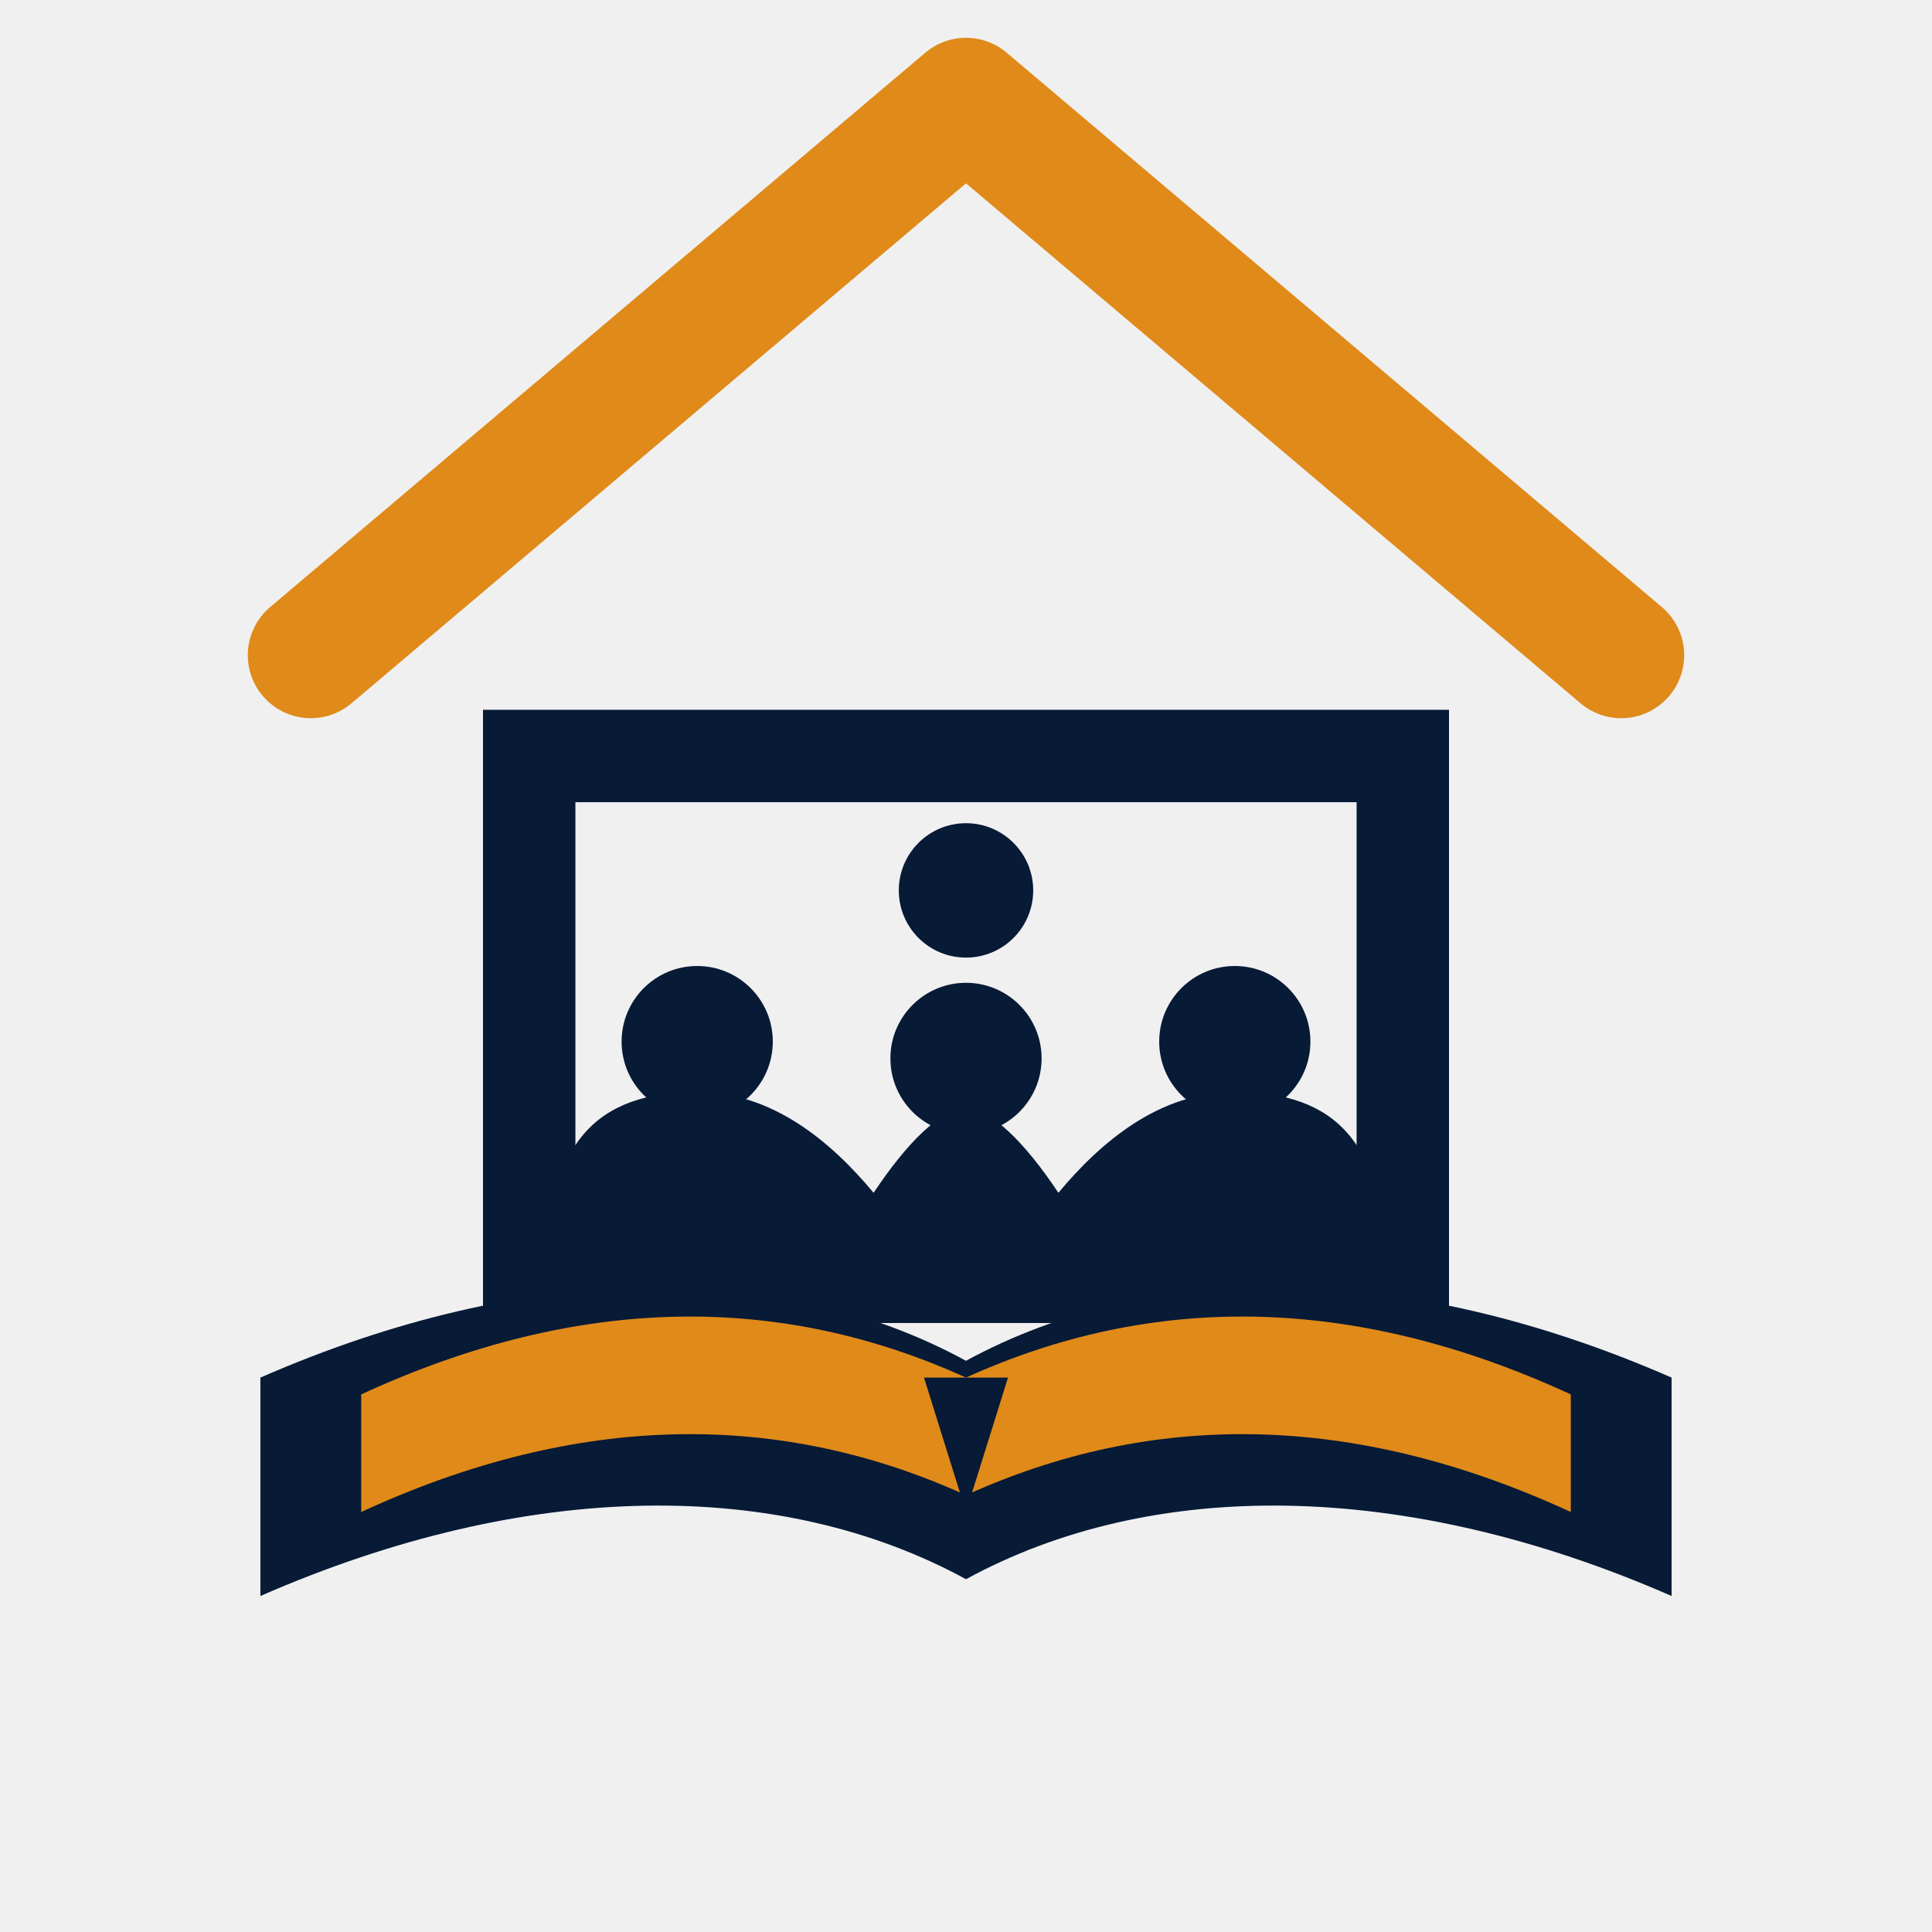
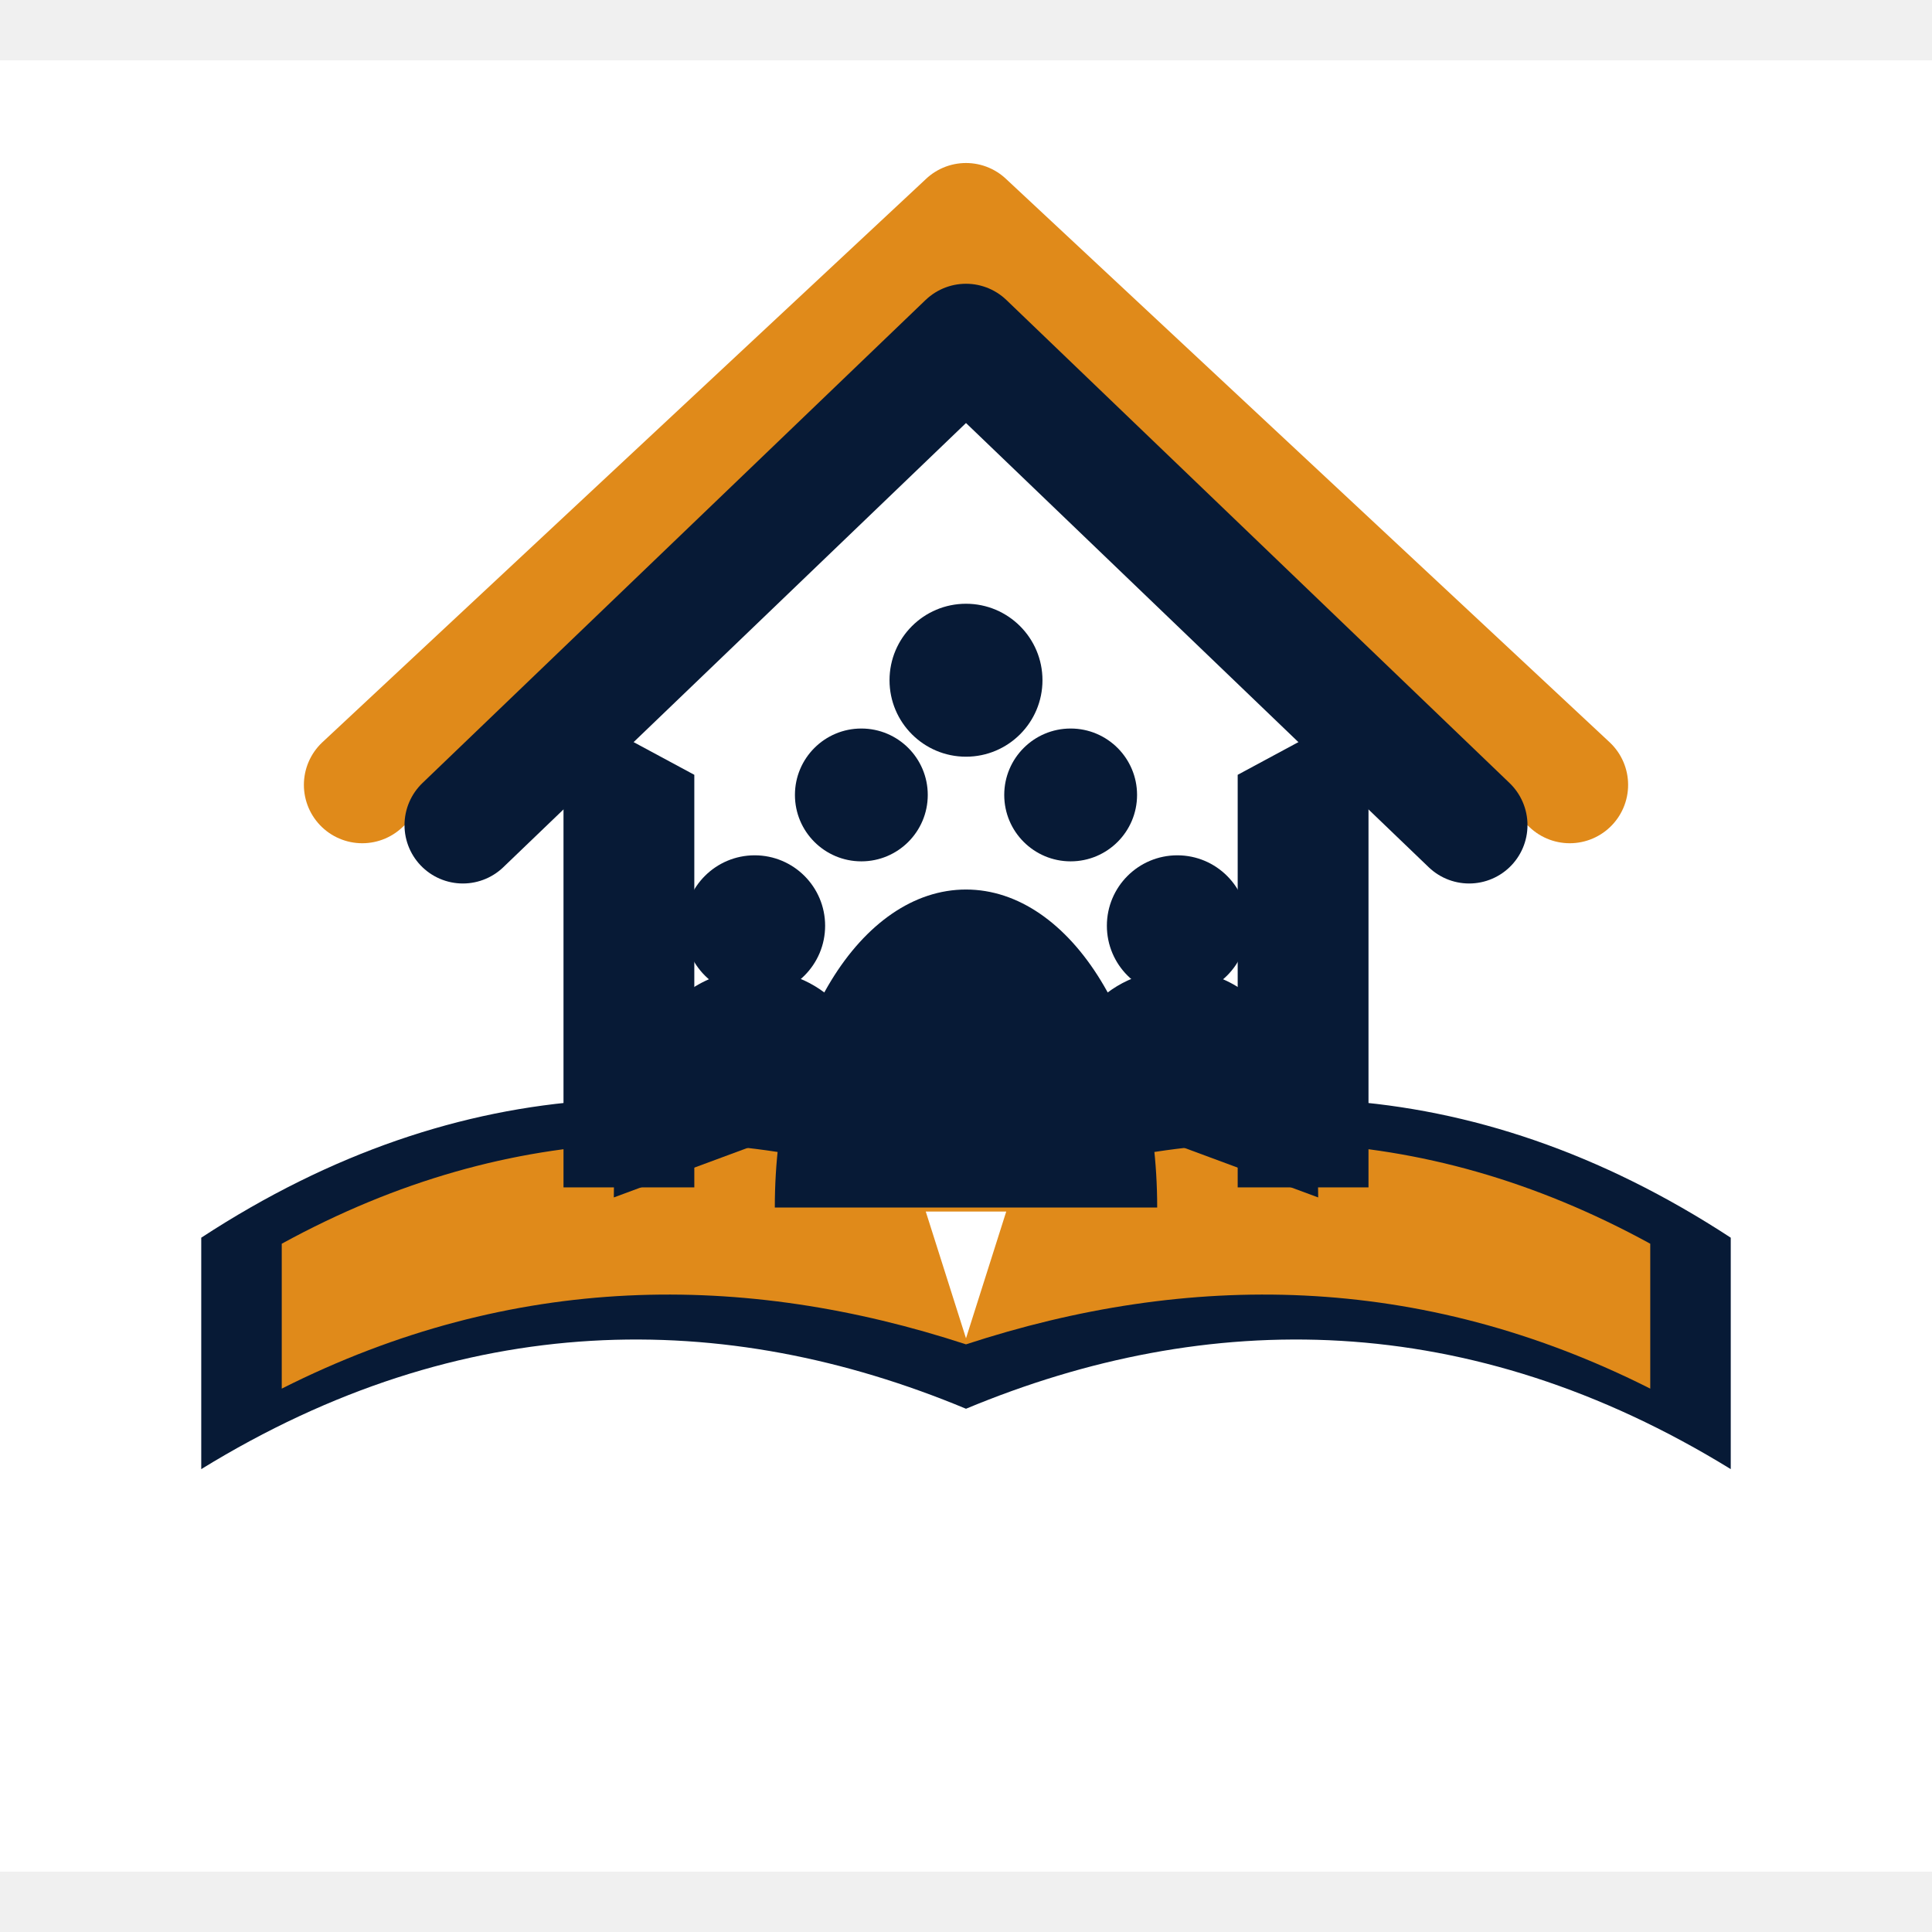
- <svg xmlns="http://www.w3.org/2000/svg" width="512" height="512" viewBox="0 0 200 230">
-   <path d="M22 78 L100 12 L178 78" fill="none" stroke="#E08A1A" stroke-width="15" stroke-linejoin="round" stroke-linecap="round" />
-   <path d="M48 90 H152 V152 H48 Z" fill="none" stroke="#071A36" stroke-width="11" />
-   <g fill="#071A36">
-     <circle cx="100" cy="106" r="8" />
-     <circle cx="68" cy="124" r="9" />
-     <circle cx="100" cy="126" r="9" />
-     <circle cx="132" cy="124" r="9" />
-     <path d="M50 152              C50 136 56 130 68 130              C77 130 84 136 89 142              C93 136 97 132 100 132              C103 132 107 136 111 142              C116 136 123 130 132 130              C144 130 150 136 150 152 Z" />
-   </g>
-   <path d="M16 164            C48 150 78 150 100 162            C122 150 152 150 184 164            L184 190            C152 176 122 176 100 188            C78 176 48 176 16 190 Z" fill="#071A36" />
-   <path d="M28 166            C54 154 78 154 100 164            C122 154 146 154 172 166            L172 180            C146 168 122 168 100 178            C78 168 54 168 28 180 Z" fill="#E08A1A" />
-   <path d="M95 164 L100 180 L105 164 Z" fill="#071A36" />
+ <svg xmlns="http://www.w3.org/2000/svg" width="256" height="256" viewBox="-48 -42 96 90">
+   <rect x="-48" y="-42" width="96" height="90" fill="white" />
+   <path d="M-38 16.5 C-25 8 -12 8 0 13 C12 8 25 8 38 16.5            L38 28 C25 20 12 20 0 25 C-12 20 -25 20 -38 28 Z" fill="#071A36" />
+   <path d="M-34 16.8 C-22.5 10.5 -11 10.5 0 14.8 C11 10.5 22.5 10.5 34 16.8            L34 24 C22.5 18.2 11 18.2 0 21.8 C-11 18.2 -22.5 18.2 -34 24 Z" fill="#E08A1A" />
+   <path d="M-2 15.2 L0 21.5 L2 15.2 Z" fill="#FFFFFF" />
+   <path d="M-20 -10 V14 H-13.5 V-6.5 Z" fill="#071A36" />
+   <path d="M20 -10 V14 H13.5 V-6.5 Z" fill="#071A36" />
+   <path d="M-30 -6 L0 -34 L30 -6" fill="none" stroke="#E08A1A" stroke-width="5.8" stroke-linejoin="round" stroke-linecap="round" />
+   <path d="M-25 -4 L0 -28 L25 -4" fill="none" stroke="#071A36" stroke-width="5.8" stroke-linejoin="round" stroke-linecap="round" />
+   <circle cx="-10.5" cy="1" r="3.5" fill="#071A36" />
+   <circle cx="10.5" cy="1" r="3.5" fill="#071A36" />
+   <circle cx="-5.2" cy="-5.5" r="3.3" fill="#071A36" />
+   <circle cx="5.2" cy="-5.5" r="3.3" fill="#071A36" />
+   <circle cx="0" cy="-11.2" r="3.8" fill="#071A36" />
+   <path d="M-17.5 14.5 C-17.5 7 -14.5 3.2 -10.5 3.2 C-6.8 3.2 -4.8 6.2 -4 9.5" fill="#071A36" />
+   <path d="M4 9.5 C4.8 6.2 6.8 3.2 10.5 3.2 C14.5 3.2 17.5 7 17.5 14.5" fill="#071A36" />
+   <path d="M-9.5 15 C-9.5 6 -5.2 -0.8 0 -0.8 C5.2 -0.8 9.5 6 9.5 15 Z" fill="#071A36" />
</svg>
